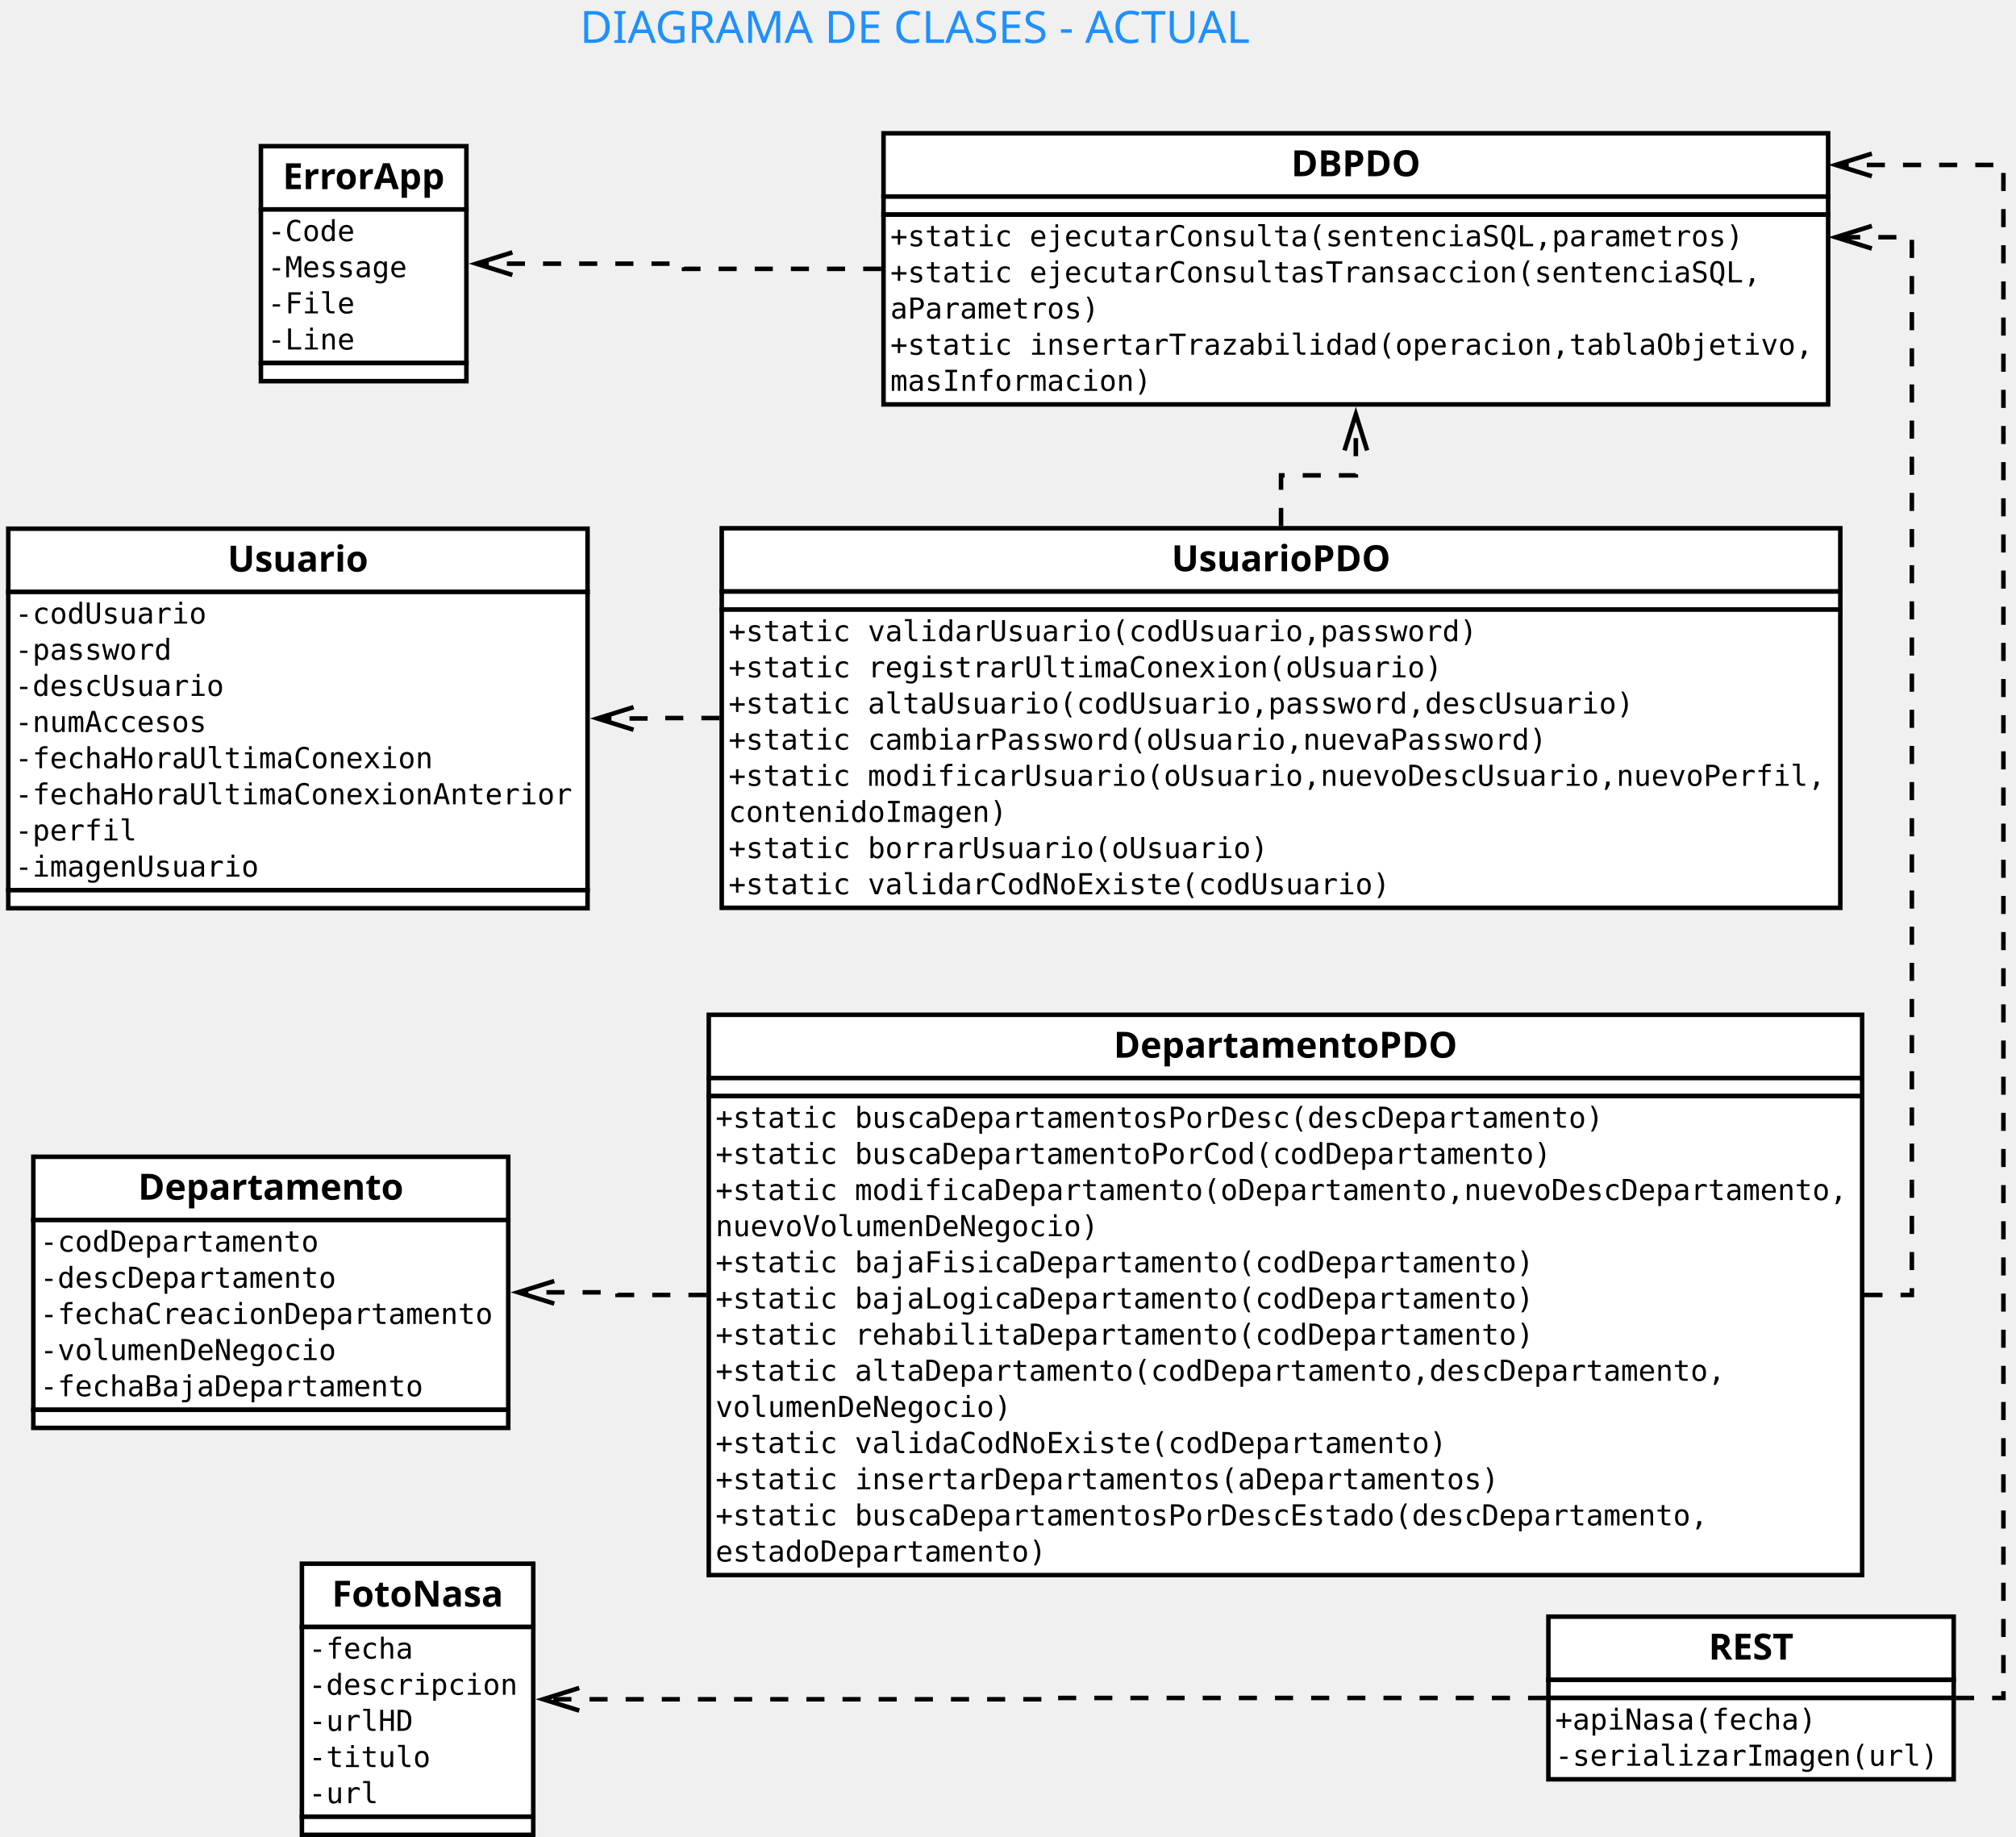
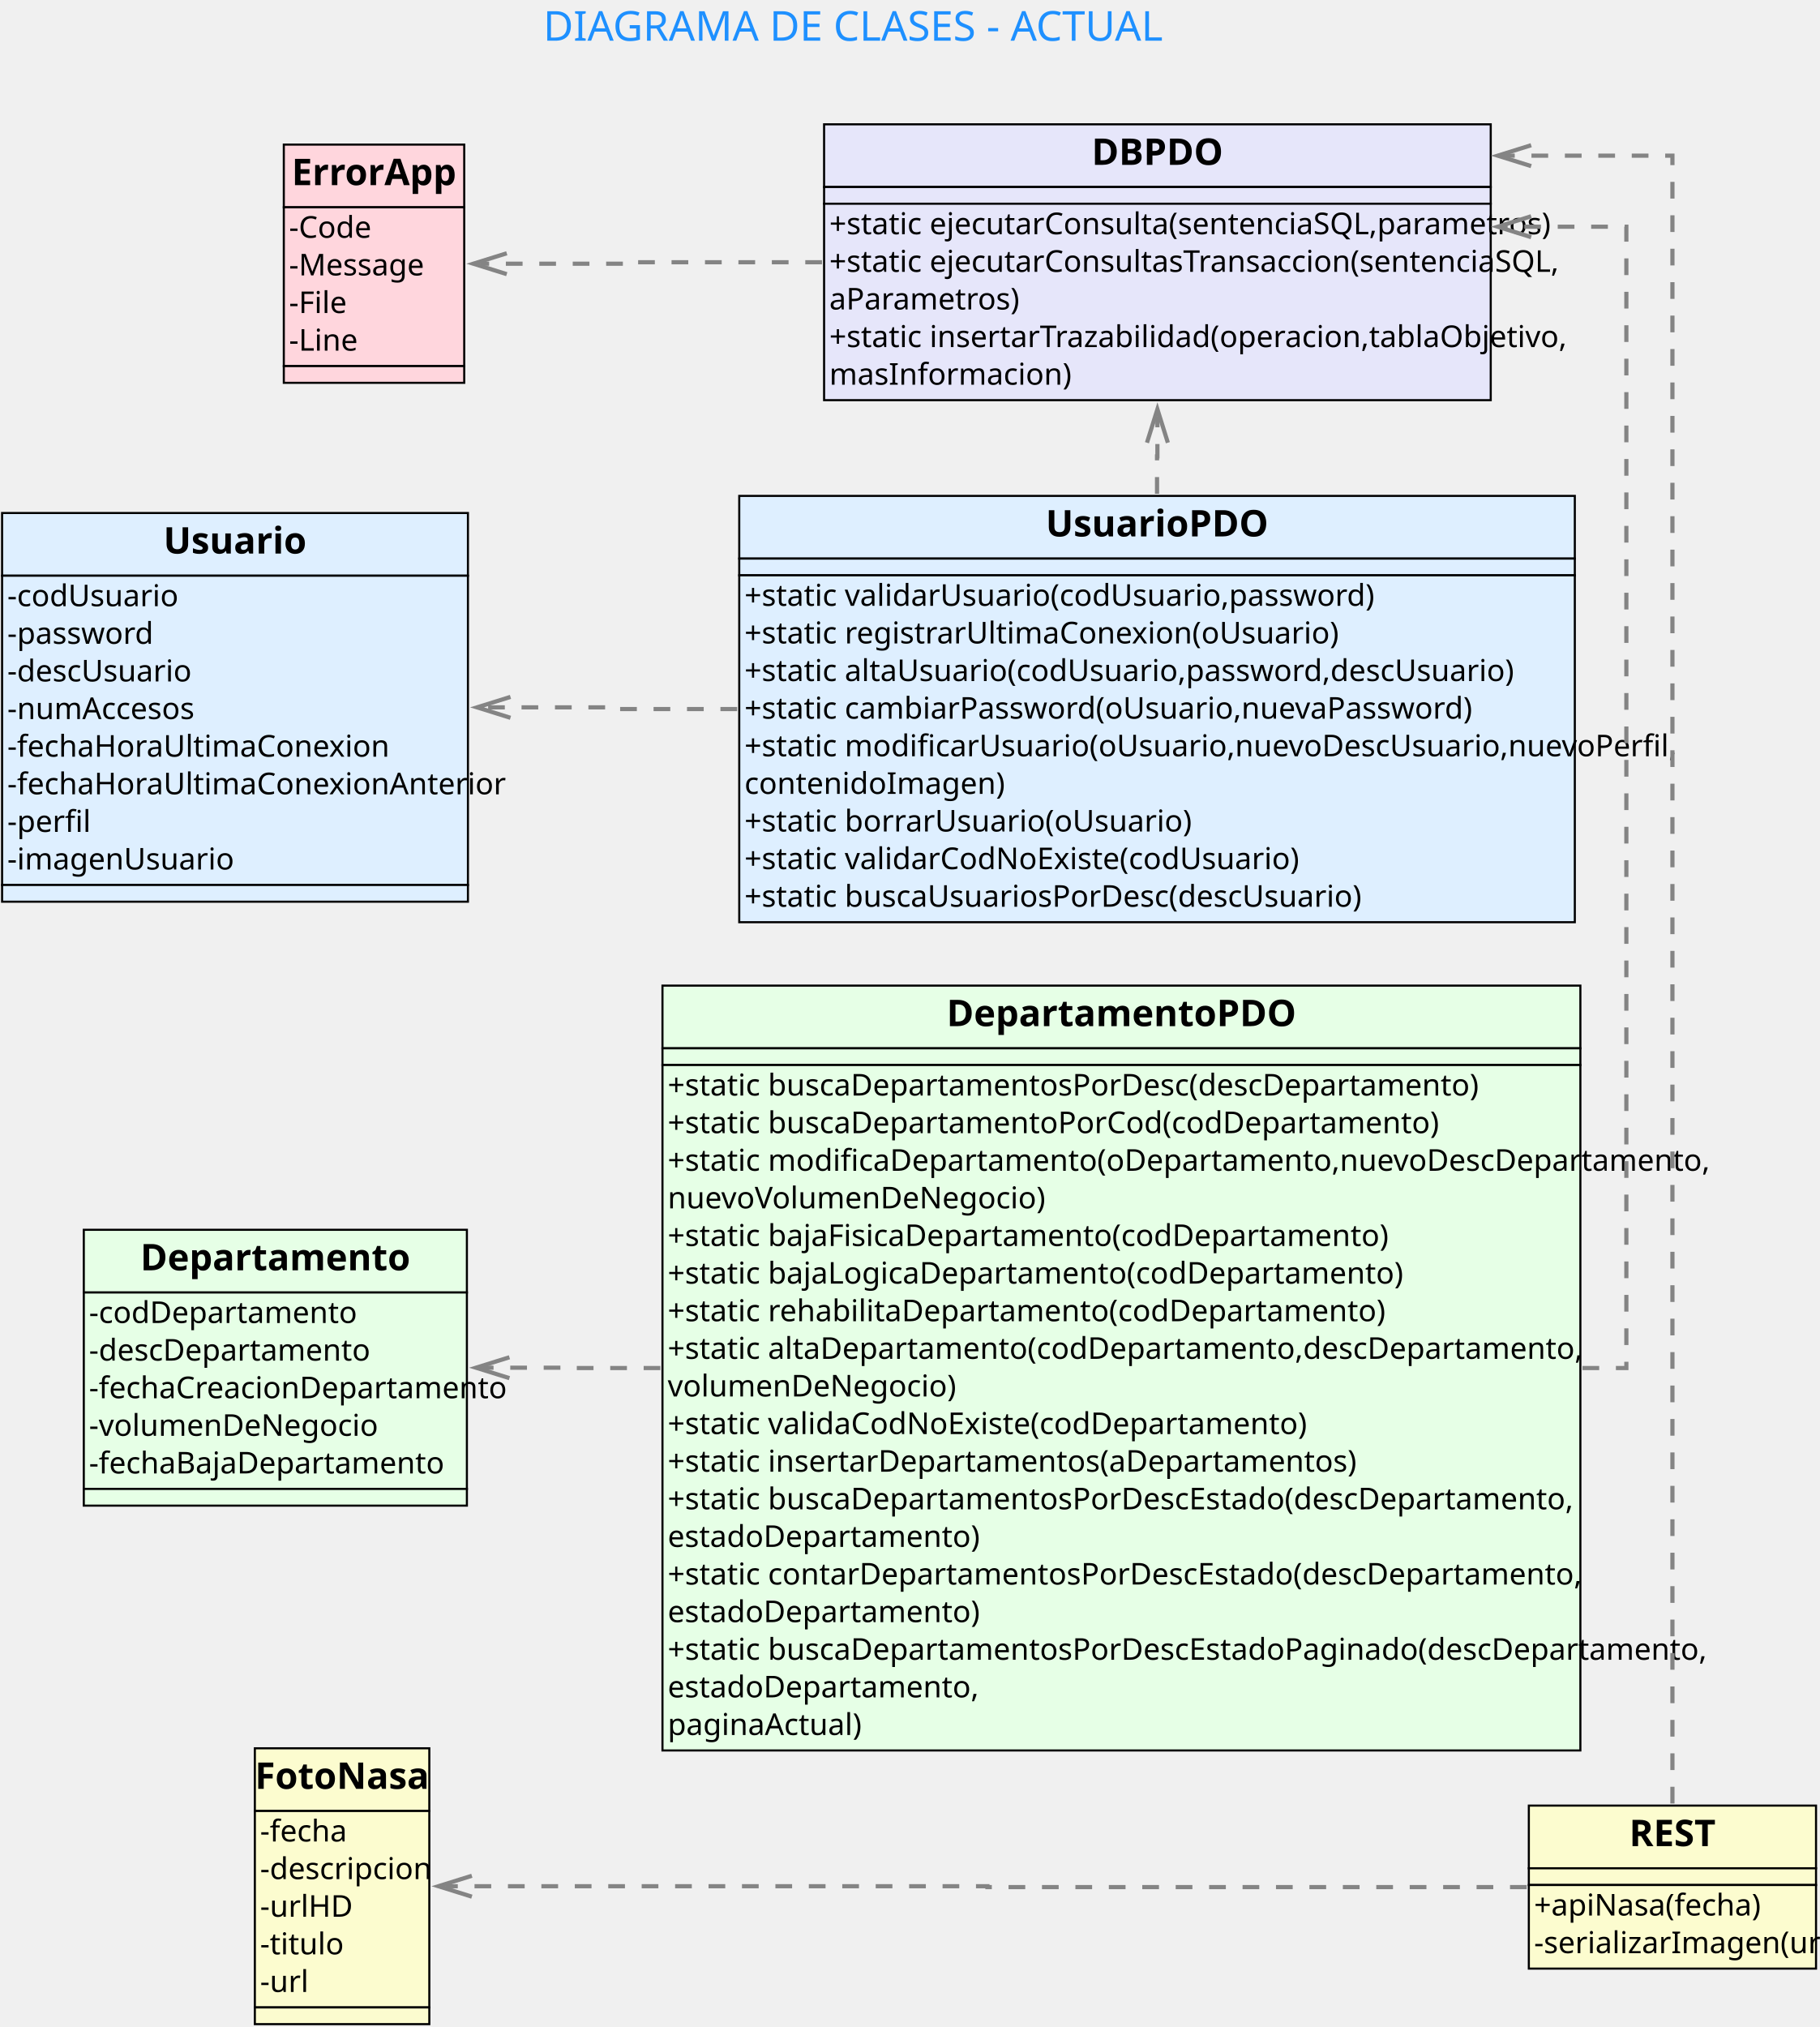
- <svg xmlns="http://www.w3.org/2000/svg" width="45cm" height="41cm" viewBox="62 0 887 813">
+ <svg xmlns="http://www.w3.org/2000/svg" width="44cm" height="49cm" viewBox="56 0 871 969">
  <g>
-     <rect style="fill: #ffffff" x="378.798" y="233.812" width="495.1" height="28" />
-     <rect style="fill: none; fill-opacity:0; stroke-width: 2; stroke: #000000" x="378.798" y="233.812" width="495.1" height="28" />
-     <text font-size="16" style="fill: #000000;text-anchor:middle;font-family:sans-serif;font-style:normal;font-weight:700" x="626.348" y="252.812">UsuarioPDO</text>
-     <rect style="fill: #ffffff" x="378.798" y="261.812" width="495.1" height="8" />
-     <rect style="fill: none; fill-opacity:0; stroke-width: 2; stroke: #000000" x="378.798" y="261.812" width="495.1" height="8" />
-     <rect style="fill: #ffffff" x="378.798" y="269.812" width="495.1" height="132" />
-     <rect style="fill: none; fill-opacity:0; stroke-width: 2; stroke: #000000" x="378.798" y="269.812" width="495.1" height="132" />
-     <text font-size="12.8" style="fill: #000000;text-anchor:start;font-family:monospace;font-style:normal;font-weight:normal" x="381.798" y="283.812">+static validarUsuario(codUsuario,password)</text>
-     <text font-size="12.8" style="fill: #000000;text-anchor:start;font-family:monospace;font-style:normal;font-weight:normal" x="381.798" y="299.812">+static registrarUltimaConexion(oUsuario)</text>
-     <text font-size="12.8" style="fill: #000000;text-anchor:start;font-family:monospace;font-style:normal;font-weight:normal" x="381.798" y="315.812">+static altaUsuario(codUsuario,password,descUsuario)</text>
-     <text font-size="12.8" style="fill: #000000;text-anchor:start;font-family:monospace;font-style:normal;font-weight:normal" x="381.798" y="331.812">+static cambiarPassword(oUsuario,nuevaPassword)</text>
-     <text font-size="12.8" style="fill: #000000;text-anchor:start;font-family:monospace;font-style:normal;font-weight:normal" x="381.798" y="347.812">+static modificarUsuario(oUsuario,nuevoDescUsuario,nuevoPerfil,</text>
-     <text font-size="12.8" style="fill: #000000;text-anchor:start;font-family:monospace;font-style:normal;font-weight:normal" x="381.798" y="363.812">                         contenidoImagen)</text>
-     <text font-size="12.8" style="fill: #000000;text-anchor:start;font-family:monospace;font-style:normal;font-weight:normal" x="381.798" y="379.812">+static borrarUsuario(oUsuario)</text>
-     <text font-size="12.8" style="fill: #000000;text-anchor:start;font-family:monospace;font-style:normal;font-weight:normal" x="381.798" y="395.812">+static validarCodNoExiste(codUsuario)</text>
+     <rect style="fill: #deefff" x="409.798" y="236.812" width="399.9" height="30" />
+     <rect style="fill: none; fill-opacity:0; stroke-width: 1; stroke: #000000" x="409.798" y="236.812" width="399.9" height="30" />
+     <text font-size="17.6" style="fill: #000000;text-anchor:middle;font-family:Linux Libertine G;font-style:normal;font-weight:700" x="609.748" y="256.212">UsuarioPDO</text>
+     <rect style="fill: #deefff" x="409.798" y="266.812" width="399.9" height="8" />
+     <rect style="fill: none; fill-opacity:0; stroke-width: 1; stroke: #000000" x="409.798" y="266.812" width="399.9" height="8" />
+     <rect style="fill: #deefff" x="409.798" y="274.812" width="399.9" height="166" />
+     <rect style="fill: none; fill-opacity:0; stroke-width: 1; stroke: #000000" x="409.798" y="274.812" width="399.9" height="166" />
+     <text font-size="14.4" style="fill: #000000;text-anchor:start;font-family:Linux Libertine G;font-style:normal;font-weight:normal" x="412.298" y="289.412">+static validarUsuario(codUsuario,password)</text>
+     <text font-size="14.4" style="fill: #000000;text-anchor:start;font-family:Linux Libertine G;font-style:normal;font-weight:normal" x="412.298" y="307.412">+static registrarUltimaConexion(oUsuario)</text>
+     <text font-size="14.4" style="fill: #000000;text-anchor:start;font-family:Linux Libertine G;font-style:normal;font-weight:normal" x="412.298" y="325.412">+static altaUsuario(codUsuario,password,descUsuario)</text>
+     <text font-size="14.4" style="fill: #000000;text-anchor:start;font-family:Linux Libertine G;font-style:normal;font-weight:normal" x="412.298" y="343.412">+static cambiarPassword(oUsuario,nuevaPassword)</text>
+     <text font-size="14.4" style="fill: #000000;text-anchor:start;font-family:Linux Libertine G;font-style:normal;font-weight:normal" x="412.298" y="361.412">+static modificarUsuario(oUsuario,nuevoDescUsuario,nuevoPerfil,</text>
+     <text font-size="14.4" style="fill: #000000;text-anchor:start;font-family:Linux Libertine G;font-style:normal;font-weight:normal" x="412.298" y="379.412">                         contenidoImagen)</text>
+     <text font-size="14.4" style="fill: #000000;text-anchor:start;font-family:Linux Libertine G;font-style:normal;font-weight:normal" x="412.298" y="397.412">+static borrarUsuario(oUsuario)</text>
+     <text font-size="14.4" style="fill: #000000;text-anchor:start;font-family:Linux Libertine G;font-style:normal;font-weight:normal" x="412.298" y="415.412">+static validarCodNoExiste(codUsuario)</text>
+     <text font-size="14.4" style="fill: #000000;text-anchor:start;font-family:Linux Libertine G;font-style:normal;font-weight:normal" x="412.298" y="433.412">+static buscaUsuariosPorDesc(descUsuario)</text>
  </g>
  <g>
-     <rect style="fill: #ffffff" x="63" y="234" width="256.4" height="28" />
-     <rect style="fill: none; fill-opacity:0; stroke-width: 2; stroke: #000000" x="63" y="234" width="256.4" height="28" />
-     <text font-size="16" style="fill: #000000;text-anchor:middle;font-family:sans-serif;font-style:normal;font-weight:700" x="191.2" y="253">Usuario</text>
-     <rect style="fill: #ffffff" x="63" y="262" width="256.4" height="132" />
-     <rect style="fill: none; fill-opacity:0; stroke-width: 2; stroke: #000000" x="63" y="262" width="256.4" height="132" />
-     <text font-size="12.8" style="fill: #000000;text-anchor:start;font-family:monospace;font-style:normal;font-weight:normal" x="66" y="276">-codUsuario</text>
-     <text font-size="12.8" style="fill: #000000;text-anchor:start;font-family:monospace;font-style:normal;font-weight:normal" x="66" y="292">-password</text>
-     <text font-size="12.8" style="fill: #000000;text-anchor:start;font-family:monospace;font-style:normal;font-weight:normal" x="66" y="308">-descUsuario</text>
-     <text font-size="12.8" style="fill: #000000;text-anchor:start;font-family:monospace;font-style:normal;font-weight:normal" x="66" y="324">-numAccesos</text>
-     <text font-size="12.8" style="fill: #000000;text-anchor:start;font-family:monospace;font-style:normal;font-weight:normal" x="66" y="340">-fechaHoraUltimaConexion</text>
-     <text font-size="12.8" style="fill: #000000;text-anchor:start;font-family:monospace;font-style:normal;font-weight:normal" x="66" y="356">-fechaHoraUltimaConexionAnterior</text>
-     <text font-size="12.8" style="fill: #000000;text-anchor:start;font-family:monospace;font-style:normal;font-weight:normal" x="66" y="372">-perfil</text>
-     <text font-size="12.8" style="fill: #000000;text-anchor:start;font-family:monospace;font-style:normal;font-weight:normal" x="66" y="388">-imagenUsuario</text>
-     <rect style="fill: #ffffff" x="63" y="394" width="256.4" height="8" />
-     <rect style="fill: none; fill-opacity:0; stroke-width: 2; stroke: #000000" x="63" y="394" width="256.4" height="8" />
+     <rect style="fill: #deefff" x="57" y="245" width="222.95" height="30" />
+     <rect style="fill: none; fill-opacity:0; stroke-width: 1; stroke: #000000" x="57" y="245" width="222.95" height="30" />
+     <text font-size="17.6" style="fill: #000000;text-anchor:middle;font-family:Linux Libertine G;font-style:normal;font-weight:700" x="168.475" y="264.4">Usuario</text>
+     <rect style="fill: #deefff" x="57" y="275" width="222.95" height="148" />
+     <rect style="fill: none; fill-opacity:0; stroke-width: 1; stroke: #000000" x="57" y="275" width="222.95" height="148" />
+     <text font-size="14.4" style="fill: #000000;text-anchor:start;font-family:Linux Libertine G;font-style:normal;font-weight:normal" x="59.5" y="289.6">-codUsuario</text>
+     <text font-size="14.4" style="fill: #000000;text-anchor:start;font-family:Linux Libertine G;font-style:normal;font-weight:normal" x="59.5" y="307.6">-password</text>
+     <text font-size="14.4" style="fill: #000000;text-anchor:start;font-family:Linux Libertine G;font-style:normal;font-weight:normal" x="59.5" y="325.6">-descUsuario</text>
+     <text font-size="14.4" style="fill: #000000;text-anchor:start;font-family:Linux Libertine G;font-style:normal;font-weight:normal" x="59.5" y="343.6">-numAccesos</text>
+     <text font-size="14.4" style="fill: #000000;text-anchor:start;font-family:Linux Libertine G;font-style:normal;font-weight:normal" x="59.5" y="361.6">-fechaHoraUltimaConexion</text>
+     <text font-size="14.4" style="fill: #000000;text-anchor:start;font-family:Linux Libertine G;font-style:normal;font-weight:normal" x="59.5" y="379.6">-fechaHoraUltimaConexionAnterior</text>
+     <text font-size="14.4" style="fill: #000000;text-anchor:start;font-family:Linux Libertine G;font-style:normal;font-weight:normal" x="59.5" y="397.6">-perfil</text>
+     <text font-size="14.4" style="fill: #000000;text-anchor:start;font-family:Linux Libertine G;font-style:normal;font-weight:normal" x="59.5" y="415.6">-imagenUsuario</text>
+     <rect style="fill: #deefff" x="57" y="423" width="222.95" height="8" />
+     <rect style="fill: none; fill-opacity:0; stroke-width: 1; stroke: #000000" x="57" y="423" width="222.95" height="8" />
  </g>
  <g>
-     <rect style="fill: #ffffff" x="174.827" y="64.703" width="90.95" height="28" />
-     <rect style="fill: none; fill-opacity:0; stroke-width: 2; stroke: #000000" x="174.827" y="64.703" width="90.95" height="28" />
-     <text font-size="16" style="fill: #000000;text-anchor:middle;font-family:sans-serif;font-style:normal;font-weight:700" x="220.302" y="83.703">ErrorApp</text>
-     <rect style="fill: #ffffff" x="174.827" y="92.703" width="90.95" height="68" />
-     <rect style="fill: none; fill-opacity:0; stroke-width: 2; stroke: #000000" x="174.827" y="92.703" width="90.95" height="68" />
-     <text font-size="12.8" style="fill: #000000;text-anchor:start;font-family:monospace;font-style:normal;font-weight:normal" x="177.827" y="106.703">-Code</text>
-     <text font-size="12.8" style="fill: #000000;text-anchor:start;font-family:monospace;font-style:normal;font-weight:normal" x="177.827" y="122.703">-Message</text>
-     <text font-size="12.8" style="fill: #000000;text-anchor:start;font-family:monospace;font-style:normal;font-weight:normal" x="177.827" y="138.703">-File</text>
-     <text font-size="12.8" style="fill: #000000;text-anchor:start;font-family:monospace;font-style:normal;font-weight:normal" x="177.827" y="154.703">-Line</text>
-     <rect style="fill: #ffffff" x="174.827" y="160.703" width="90.95" height="8" />
-     <rect style="fill: none; fill-opacity:0; stroke-width: 2; stroke: #000000" x="174.827" y="160.703" width="90.95" height="8" />
+     <rect style="fill: #ffd6dd" x="191.827" y="68.703" width="86.35" height="30" />
+     <rect style="fill: none; fill-opacity:0; stroke-width: 1; stroke: #000000" x="191.827" y="68.703" width="86.35" height="30" />
+     <text font-size="17.6" style="fill: #000000;text-anchor:middle;font-family:Linux Libertine G;font-style:normal;font-weight:700" x="235.002" y="88.103">ErrorApp</text>
+     <rect style="fill: #ffd6dd" x="191.827" y="98.703" width="86.35" height="76" />
+     <rect style="fill: none; fill-opacity:0; stroke-width: 1; stroke: #000000" x="191.827" y="98.703" width="86.35" height="76" />
+     <text font-size="14.4" style="fill: #000000;text-anchor:start;font-family:Linux Libertine G;font-style:normal;font-weight:normal" x="194.327" y="113.303">-Code</text>
+     <text font-size="14.4" style="fill: #000000;text-anchor:start;font-family:Linux Libertine G;font-style:normal;font-weight:normal" x="194.327" y="131.303">-Message</text>
+     <text font-size="14.4" style="fill: #000000;text-anchor:start;font-family:Linux Libertine G;font-style:normal;font-weight:normal" x="194.327" y="149.303">-File</text>
+     <text font-size="14.4" style="fill: #000000;text-anchor:start;font-family:Linux Libertine G;font-style:normal;font-weight:normal" x="194.327" y="167.303">-Line</text>
+     <rect style="fill: #ffd6dd" x="191.827" y="174.703" width="86.35" height="8" />
+     <rect style="fill: none; fill-opacity:0; stroke-width: 1; stroke: #000000" x="191.827" y="174.703" width="86.35" height="8" />
  </g>
  <g>
-     <rect style="fill: #ffffff" x="450.404" y="59" width="418.1" height="28" />
-     <rect style="fill: none; fill-opacity:0; stroke-width: 2; stroke: #000000" x="450.404" y="59" width="418.1" height="28" />
-     <text font-size="16" style="fill: #000000;text-anchor:middle;font-family:sans-serif;font-style:normal;font-weight:700" x="659.454" y="78">DBPDO</text>
-     <rect style="fill: #ffffff" x="450.404" y="87" width="418.1" height="8" />
-     <rect style="fill: none; fill-opacity:0; stroke-width: 2; stroke: #000000" x="450.404" y="87" width="418.1" height="8" />
-     <rect style="fill: #ffffff" x="450.404" y="95" width="418.1" height="84" />
-     <rect style="fill: none; fill-opacity:0; stroke-width: 2; stroke: #000000" x="450.404" y="95" width="418.1" height="84" />
-     <text font-size="12.8" style="fill: #000000;text-anchor:start;font-family:monospace;font-style:normal;font-weight:normal" x="453.404" y="109">+static ejecutarConsulta(sentenciaSQL,parametros)</text>
-     <text font-size="12.8" style="fill: #000000;text-anchor:start;font-family:monospace;font-style:normal;font-weight:normal" x="453.404" y="125">+static ejecutarConsultasTransaccion(sentenciaSQL,</text>
-     <text font-size="12.8" style="fill: #000000;text-anchor:start;font-family:monospace;font-style:normal;font-weight:normal" x="453.404" y="141">                                     aParametros)</text>
-     <text font-size="12.8" style="fill: #000000;text-anchor:start;font-family:monospace;font-style:normal;font-weight:normal" x="453.404" y="157">+static insertarTrazabilidad(operacion,tablaObjetivo,</text>
-     <text font-size="12.8" style="fill: #000000;text-anchor:start;font-family:monospace;font-style:normal;font-weight:normal" x="453.404" y="173">                             masInformacion)</text>
+     <rect style="fill: #e6e6fa" x="450.404" y="59" width="319.05" height="30" />
+     <rect style="fill: none; fill-opacity:0; stroke-width: 1; stroke: #000000" x="450.404" y="59" width="319.05" height="30" />
+     <text font-size="17.6" style="fill: #000000;text-anchor:middle;font-family:Linux Libertine G;font-style:normal;font-weight:700" x="609.929" y="78.4">DBPDO</text>
+     <rect style="fill: #e6e6fa" x="450.404" y="89" width="319.05" height="8" />
+     <rect style="fill: none; fill-opacity:0; stroke-width: 1; stroke: #000000" x="450.404" y="89" width="319.05" height="8" />
+     <rect style="fill: #e6e6fa" x="450.404" y="97" width="319.05" height="94" />
+     <rect style="fill: none; fill-opacity:0; stroke-width: 1; stroke: #000000" x="450.404" y="97" width="319.05" height="94" />
+     <text font-size="14.4" style="fill: #000000;text-anchor:start;font-family:Linux Libertine G;font-style:normal;font-weight:normal" x="452.904" y="111.6">+static ejecutarConsulta(sentenciaSQL,parametros)</text>
+     <text font-size="14.4" style="fill: #000000;text-anchor:start;font-family:Linux Libertine G;font-style:normal;font-weight:normal" x="452.904" y="129.6">+static ejecutarConsultasTransaccion(sentenciaSQL,</text>
+     <text font-size="14.4" style="fill: #000000;text-anchor:start;font-family:Linux Libertine G;font-style:normal;font-weight:normal" x="452.904" y="147.6">                                     aParametros)</text>
+     <text font-size="14.4" style="fill: #000000;text-anchor:start;font-family:Linux Libertine G;font-style:normal;font-weight:normal" x="452.904" y="165.6">+static insertarTrazabilidad(operacion,tablaObjetivo,</text>
+     <text font-size="14.4" style="fill: #000000;text-anchor:start;font-family:Linux Libertine G;font-style:normal;font-weight:normal" x="452.904" y="183.6">                             masInformacion)</text>
  </g>
  <g>
-     <polyline style="fill: none; fill-opacity:0; stroke-width: 2; stroke-dasharray: 8; stroke: #000000" points="626.348,232.807 626.348,210.407 659.454,210.407 659.454,186.713 " />
-     <polyline style="fill: none; fill-opacity:0; stroke-width: 2; stroke: #000000" points="664.454,199.36 659.454,183.36 654.454,199.36 " />
+     <polyline style="fill: none; fill-opacity:0; stroke-width: 2; stroke-dasharray: 8; stroke: #848484" points="609.748,235.806 609.748,217.907 609.929,217.907 609.929,198.713 " />
+     <polyline style="fill: none; fill-opacity:0; stroke-width: 2; stroke: #848484" points="614.929,211.361 609.929,195.361 604.929,211.361 " />
  </g>
  <g>
-     <polyline style="fill: none; fill-opacity:0; stroke-width: 2; stroke-dasharray: 8; stroke: #000000" points="377.79,317.812 353.099,317.812 353.099,318 327.113,318 " />
-     <polyline style="fill: none; fill-opacity:0; stroke-width: 2; stroke: #000000" points="339.76,313 323.76,318 339.76,323 " />
+     <polyline style="fill: none; fill-opacity:0; stroke-width: 2; stroke-dasharray: 8; stroke: #848484" points="408.792,338.812 348.874,338.812 348.874,338 287.662,338 " />
+     <polyline style="fill: none; fill-opacity:0; stroke-width: 2; stroke: #848484" points="300.309,333 284.309,338 300.309,343 " />
  </g>
  <g>
-     <polyline style="fill: none; fill-opacity:0; stroke-width: 2; stroke-dasharray: 8; stroke: #000000" points="449.398,119 362.09,119 362.09,116.703 273.488,116.703 " />
-     <polyline style="fill: none; fill-opacity:0; stroke-width: 2; stroke: #000000" points="286.136,111.703 270.136,116.703 286.136,121.703 " />
+     <polyline style="fill: none; fill-opacity:0; stroke-width: 2; stroke-dasharray: 8; stroke: #848484" points="449.4,125 359.788,125 359.788,125.703 285.89,125.703 " />
+     <polyline style="fill: none; fill-opacity:0; stroke-width: 2; stroke: #848484" points="298.537,120.703 282.537,125.703 298.537,130.703 " />
  </g>
  <text font-size="19.756" style="fill: #1e90ff;text-anchor:start;font-family:sans-serif;font-style:normal;font-weight:normal" x="316" y="19">
    <tspan x="316" y="19">DIAGRAMA DE CLASES - ACTUAL</tspan>
  </text>
  <g>
-     <rect style="fill: #ffffff" x="74.102" y="512" width="210.2" height="28" />
-     <rect style="fill: none; fill-opacity:0; stroke-width: 2; stroke: #000000" x="74.102" y="512" width="210.2" height="28" />
-     <text font-size="16" style="fill: #000000;text-anchor:middle;font-family:sans-serif;font-style:normal;font-weight:700" x="179.202" y="531">Departamento</text>
-     <rect style="fill: #ffffff" x="74.102" y="540" width="210.2" height="84" />
-     <rect style="fill: none; fill-opacity:0; stroke-width: 2; stroke: #000000" x="74.102" y="540" width="210.2" height="84" />
-     <text font-size="12.8" style="fill: #000000;text-anchor:start;font-family:monospace;font-style:normal;font-weight:normal" x="77.102" y="554">-codDepartamento</text>
-     <text font-size="12.8" style="fill: #000000;text-anchor:start;font-family:monospace;font-style:normal;font-weight:normal" x="77.102" y="570">-descDepartamento</text>
-     <text font-size="12.8" style="fill: #000000;text-anchor:start;font-family:monospace;font-style:normal;font-weight:normal" x="77.102" y="586">-fechaCreacionDepartamento</text>
-     <text font-size="12.8" style="fill: #000000;text-anchor:start;font-family:monospace;font-style:normal;font-weight:normal" x="77.102" y="602">-volumenDeNegocio</text>
-     <text font-size="12.8" style="fill: #000000;text-anchor:start;font-family:monospace;font-style:normal;font-weight:normal" x="77.102" y="618">-fechaBajaDepartamento</text>
-     <rect style="fill: #ffffff" x="74.102" y="624" width="210.2" height="8" />
-     <rect style="fill: none; fill-opacity:0; stroke-width: 2; stroke: #000000" x="74.102" y="624" width="210.2" height="8" />
+     <rect style="fill: #e6ffe6" x="96.102" y="588" width="183.35" height="30" />
+     <rect style="fill: none; fill-opacity:0; stroke-width: 1; stroke: #000000" x="96.102" y="588" width="183.35" height="30" />
+     <text font-size="17.6" style="fill: #000000;text-anchor:middle;font-family:Linux Libertine G;font-style:normal;font-weight:700" x="187.777" y="607.4">Departamento</text>
+     <rect style="fill: #e6ffe6" x="96.102" y="618" width="183.35" height="94" />
+     <rect style="fill: none; fill-opacity:0; stroke-width: 1; stroke: #000000" x="96.102" y="618" width="183.35" height="94" />
+     <text font-size="14.4" style="fill: #000000;text-anchor:start;font-family:Linux Libertine G;font-style:normal;font-weight:normal" x="98.602" y="632.6">-codDepartamento</text>
+     <text font-size="14.4" style="fill: #000000;text-anchor:start;font-family:Linux Libertine G;font-style:normal;font-weight:normal" x="98.602" y="650.6">-descDepartamento</text>
+     <text font-size="14.4" style="fill: #000000;text-anchor:start;font-family:Linux Libertine G;font-style:normal;font-weight:normal" x="98.602" y="668.6">-fechaCreacionDepartamento</text>
+     <text font-size="14.4" style="fill: #000000;text-anchor:start;font-family:Linux Libertine G;font-style:normal;font-weight:normal" x="98.602" y="686.6">-volumenDeNegocio</text>
+     <text font-size="14.4" style="fill: #000000;text-anchor:start;font-family:Linux Libertine G;font-style:normal;font-weight:normal" x="98.602" y="704.6">-fechaBajaDepartamento</text>
+     <rect style="fill: #e6ffe6" x="96.102" y="712" width="183.35" height="8" />
+     <rect style="fill: none; fill-opacity:0; stroke-width: 1; stroke: #000000" x="96.102" y="712" width="183.35" height="8" />
  </g>
  <g>
-     <rect style="fill: #ffffff" x="373.056" y="449.156" width="510.5" height="28" />
-     <rect style="fill: none; fill-opacity:0; stroke-width: 2; stroke: #000000" x="373.056" y="449.156" width="510.5" height="28" />
-     <text font-size="16" style="fill: #000000;text-anchor:middle;font-family:sans-serif;font-style:normal;font-weight:700" x="628.306" y="468.156">DepartamentoPDO</text>
-     <rect style="fill: #ffffff" x="373.056" y="477.156" width="510.5" height="8" />
-     <rect style="fill: none; fill-opacity:0; stroke-width: 2; stroke: #000000" x="373.056" y="477.156" width="510.5" height="8" />
-     <rect style="fill: #ffffff" x="373.056" y="485.156" width="510.5" height="212" />
-     <rect style="fill: none; fill-opacity:0; stroke-width: 2; stroke: #000000" x="373.056" y="485.156" width="510.5" height="212" />
-     <text font-size="12.8" style="fill: #000000;text-anchor:start;font-family:monospace;font-style:normal;font-weight:normal" x="376.056" y="499.156">+static buscaDepartamentosPorDesc(descDepartamento)</text>
-     <text font-size="12.8" style="fill: #000000;text-anchor:start;font-family:monospace;font-style:normal;font-weight:normal" x="376.056" y="515.156">+static buscaDepartamentoPorCod(codDepartamento)</text>
-     <text font-size="12.8" style="fill: #000000;text-anchor:start;font-family:monospace;font-style:normal;font-weight:normal" x="376.056" y="531.156">+static modificaDepartamento(oDepartamento,nuevoDescDepartamento,</text>
-     <text font-size="12.8" style="fill: #000000;text-anchor:start;font-family:monospace;font-style:normal;font-weight:normal" x="376.056" y="547.156">                             nuevoVolumenDeNegocio)</text>
-     <text font-size="12.8" style="fill: #000000;text-anchor:start;font-family:monospace;font-style:normal;font-weight:normal" x="376.056" y="563.156">+static bajaFisicaDepartamento(codDepartamento)</text>
-     <text font-size="12.8" style="fill: #000000;text-anchor:start;font-family:monospace;font-style:normal;font-weight:normal" x="376.056" y="579.156">+static bajaLogicaDepartamento(codDepartamento)</text>
-     <text font-size="12.8" style="fill: #000000;text-anchor:start;font-family:monospace;font-style:normal;font-weight:normal" x="376.056" y="595.156">+static rehabilitaDepartamento(codDepartamento)</text>
-     <text font-size="12.8" style="fill: #000000;text-anchor:start;font-family:monospace;font-style:normal;font-weight:normal" x="376.056" y="611.156">+static altaDepartamento(codDepartamento,descDepartamento,</text>
-     <text font-size="12.8" style="fill: #000000;text-anchor:start;font-family:monospace;font-style:normal;font-weight:normal" x="376.056" y="627.156">                         volumenDeNegocio)</text>
-     <text font-size="12.8" style="fill: #000000;text-anchor:start;font-family:monospace;font-style:normal;font-weight:normal" x="376.056" y="643.156">+static validaCodNoExiste(codDepartamento)</text>
-     <text font-size="12.8" style="fill: #000000;text-anchor:start;font-family:monospace;font-style:normal;font-weight:normal" x="376.056" y="659.156">+static insertarDepartamentos(aDepartamentos)</text>
-     <text font-size="12.8" style="fill: #000000;text-anchor:start;font-family:monospace;font-style:normal;font-weight:normal" x="376.056" y="675.156">+static buscaDepartamentosPorDescEstado(descDepartamento,</text>
-     <text font-size="12.8" style="fill: #000000;text-anchor:start;font-family:monospace;font-style:normal;font-weight:normal" x="376.056" y="691.156">                                        estadoDepartamento)</text>
+     <rect style="fill: #e6ffe6" x="373.056" y="471.156" width="439.3" height="30" />
+     <rect style="fill: none; fill-opacity:0; stroke-width: 1; stroke: #000000" x="373.056" y="471.156" width="439.3" height="30" />
+     <text font-size="17.6" style="fill: #000000;text-anchor:middle;font-family:Linux Libertine G;font-style:normal;font-weight:700" x="592.706" y="490.556">DepartamentoPDO</text>
+     <rect style="fill: #e6ffe6" x="373.056" y="501.156" width="439.3" height="8" />
+     <rect style="fill: none; fill-opacity:0; stroke-width: 1; stroke: #000000" x="373.056" y="501.156" width="439.3" height="8" />
+     <rect style="fill: #e6ffe6" x="373.056" y="509.156" width="439.3" height="328" />
+     <rect style="fill: none; fill-opacity:0; stroke-width: 1; stroke: #000000" x="373.056" y="509.156" width="439.3" height="328" />
+     <text font-size="14.4" style="fill: #000000;text-anchor:start;font-family:Linux Libertine G;font-style:normal;font-weight:normal" x="375.556" y="523.756">+static buscaDepartamentosPorDesc(descDepartamento)</text>
+     <text font-size="14.4" style="fill: #000000;text-anchor:start;font-family:Linux Libertine G;font-style:normal;font-weight:normal" x="375.556" y="541.756">+static buscaDepartamentoPorCod(codDepartamento)</text>
+     <text font-size="14.4" style="fill: #000000;text-anchor:start;font-family:Linux Libertine G;font-style:normal;font-weight:normal" x="375.556" y="559.756">+static modificaDepartamento(oDepartamento,nuevoDescDepartamento,</text>
+     <text font-size="14.4" style="fill: #000000;text-anchor:start;font-family:Linux Libertine G;font-style:normal;font-weight:normal" x="375.556" y="577.756">                             nuevoVolumenDeNegocio)</text>
+     <text font-size="14.4" style="fill: #000000;text-anchor:start;font-family:Linux Libertine G;font-style:normal;font-weight:normal" x="375.556" y="595.756">+static bajaFisicaDepartamento(codDepartamento)</text>
+     <text font-size="14.4" style="fill: #000000;text-anchor:start;font-family:Linux Libertine G;font-style:normal;font-weight:normal" x="375.556" y="613.756">+static bajaLogicaDepartamento(codDepartamento)</text>
+     <text font-size="14.4" style="fill: #000000;text-anchor:start;font-family:Linux Libertine G;font-style:normal;font-weight:normal" x="375.556" y="631.756">+static rehabilitaDepartamento(codDepartamento)</text>
+     <text font-size="14.4" style="fill: #000000;text-anchor:start;font-family:Linux Libertine G;font-style:normal;font-weight:normal" x="375.556" y="649.756">+static altaDepartamento(codDepartamento,descDepartamento,</text>
+     <text font-size="14.4" style="fill: #000000;text-anchor:start;font-family:Linux Libertine G;font-style:normal;font-weight:normal" x="375.556" y="667.756">                         volumenDeNegocio)</text>
+     <text font-size="14.4" style="fill: #000000;text-anchor:start;font-family:Linux Libertine G;font-style:normal;font-weight:normal" x="375.556" y="685.756">+static validaCodNoExiste(codDepartamento)</text>
+     <text font-size="14.4" style="fill: #000000;text-anchor:start;font-family:Linux Libertine G;font-style:normal;font-weight:normal" x="375.556" y="703.756">+static insertarDepartamentos(aDepartamentos)</text>
+     <text font-size="14.4" style="fill: #000000;text-anchor:start;font-family:Linux Libertine G;font-style:normal;font-weight:normal" x="375.556" y="721.756">+static buscaDepartamentosPorDescEstado(descDepartamento,</text>
+     <text font-size="14.4" style="fill: #000000;text-anchor:start;font-family:Linux Libertine G;font-style:normal;font-weight:normal" x="375.556" y="739.756">                                        estadoDepartamento)</text>
+     <text font-size="14.4" style="fill: #000000;text-anchor:start;font-family:Linux Libertine G;font-style:normal;font-weight:normal" x="375.556" y="757.756">+static contarDepartamentosPorDescEstado(descDepartamento,</text>
+     <text font-size="14.4" style="fill: #000000;text-anchor:start;font-family:Linux Libertine G;font-style:normal;font-weight:normal" x="375.556" y="775.756">                                         estadoDepartamento)</text>
+     <text font-size="14.4" style="fill: #000000;text-anchor:start;font-family:Linux Libertine G;font-style:normal;font-weight:normal" x="375.556" y="793.756">+static buscaDepartamentosPorDescEstadoPaginado(descDepartamento,</text>
+     <text font-size="14.4" style="fill: #000000;text-anchor:start;font-family:Linux Libertine G;font-style:normal;font-weight:normal" x="375.556" y="811.756">                                                estadoDepartamento,</text>
+     <text font-size="14.4" style="fill: #000000;text-anchor:start;font-family:Linux Libertine G;font-style:normal;font-weight:normal" x="375.556" y="829.756">                                                paginaActual)</text>
  </g>
  <g>
-     <polyline style="fill: none; fill-opacity:0; stroke-width: 2; stroke-dasharray: 8; stroke: #000000" points="372.048,573.156 332.678,573.156 332.678,572 292.014,572 " />
-     <polyline style="fill: none; fill-opacity:0; stroke-width: 2; stroke: #000000" points="304.661,567 288.661,572 304.661,577 " />
+     <polyline style="fill: none; fill-opacity:0; stroke-width: 2; stroke-dasharray: 8; stroke: #848484" points="372.049,654.156 330.253,654.156 330.253,654 287.163,654 " />
+     <polyline style="fill: none; fill-opacity:0; stroke-width: 2; stroke: #848484" points="299.81,649 283.81,654 299.81,659 " />
  </g>
  <g>
-     <polyline style="fill: none; fill-opacity:0; stroke-width: 2; stroke-dasharray: 8; stroke: #000000" points="884.564,573.156 905.564,573.156 905.564,105 875.209,105 " />
-     <polyline style="fill: none; fill-opacity:0; stroke-width: 2; stroke: #000000" points="887.857,100 871.857,105 887.857,110 " />
+     <polyline style="fill: none; fill-opacity:0; stroke-width: 2; stroke-dasharray: 8; stroke: #848484" points="813.363,654.156 834.363,654.156 834.363,108 776.159,108 " />
+     <polyline style="fill: none; fill-opacity:0; stroke-width: 2; stroke: #848484" points="788.807,103 772.807,108 788.807,113 " />
  </g>
  <g>
-     <rect style="fill: #ffffff" x="192.97" y="692.12" width="102.4" height="28" />
-     <rect style="fill: none; fill-opacity:0; stroke-width: 2; stroke: #000000" x="192.97" y="692.12" width="102.4" height="28" />
-     <text font-size="16" style="fill: #000000;text-anchor:middle;font-family:sans-serif;font-style:normal;font-weight:700" x="244.17" y="711.12">FotoNasa</text>
-     <rect style="fill: #ffffff" x="192.97" y="720.12" width="102.4" height="84" />
-     <rect style="fill: none; fill-opacity:0; stroke-width: 2; stroke: #000000" x="192.97" y="720.12" width="102.4" height="84" />
-     <text font-size="12.8" style="fill: #000000;text-anchor:start;font-family:monospace;font-style:normal;font-weight:normal" x="195.97" y="734.12">-fecha</text>
-     <text font-size="12.8" style="fill: #000000;text-anchor:start;font-family:monospace;font-style:normal;font-weight:normal" x="195.97" y="750.12">-descripcion</text>
-     <text font-size="12.8" style="fill: #000000;text-anchor:start;font-family:monospace;font-style:normal;font-weight:normal" x="195.97" y="766.12">-urlHD</text>
-     <text font-size="12.8" style="fill: #000000;text-anchor:start;font-family:monospace;font-style:normal;font-weight:normal" x="195.97" y="782.12">-titulo</text>
-     <text font-size="12.8" style="fill: #000000;text-anchor:start;font-family:monospace;font-style:normal;font-weight:normal" x="195.97" y="798.12">-url</text>
-     <rect style="fill: #ffffff" x="192.97" y="804.12" width="102.4" height="8" />
-     <rect style="fill: none; fill-opacity:0; stroke-width: 2; stroke: #000000" x="192.97" y="804.12" width="102.4" height="8" />
+     <rect style="fill: #fcfccf" x="177.97" y="836.12" width="83.5" height="30" />
+     <rect style="fill: none; fill-opacity:0; stroke-width: 1; stroke: #000000" x="177.97" y="836.12" width="83.5" height="30" />
+     <text font-size="17.6" style="fill: #000000;text-anchor:middle;font-family:Linux Libertine G;font-style:normal;font-weight:700" x="219.72" y="855.52">FotoNasa</text>
+     <rect style="fill: #fcfccf" x="177.97" y="866.12" width="83.5" height="94" />
+     <rect style="fill: none; fill-opacity:0; stroke-width: 1; stroke: #000000" x="177.97" y="866.12" width="83.5" height="94" />
+     <text font-size="14.4" style="fill: #000000;text-anchor:start;font-family:Linux Libertine G;font-style:normal;font-weight:normal" x="180.47" y="880.72">-fecha</text>
+     <text font-size="14.4" style="fill: #000000;text-anchor:start;font-family:Linux Libertine G;font-style:normal;font-weight:normal" x="180.47" y="898.72">-descripcion</text>
+     <text font-size="14.4" style="fill: #000000;text-anchor:start;font-family:Linux Libertine G;font-style:normal;font-weight:normal" x="180.47" y="916.72">-urlHD</text>
+     <text font-size="14.4" style="fill: #000000;text-anchor:start;font-family:Linux Libertine G;font-style:normal;font-weight:normal" x="180.47" y="934.72">-titulo</text>
+     <text font-size="14.4" style="fill: #000000;text-anchor:start;font-family:Linux Libertine G;font-style:normal;font-weight:normal" x="180.47" y="952.72">-url</text>
+     <rect style="fill: #fcfccf" x="177.97" y="960.12" width="83.5" height="8" />
+     <rect style="fill: none; fill-opacity:0; stroke-width: 1; stroke: #000000" x="177.97" y="960.12" width="83.5" height="8" />
  </g>
  <g>
-     <rect style="fill: #ffffff" x="744.688" y="715.542" width="179.4" height="28" />
-     <rect style="fill: none; fill-opacity:0; stroke-width: 2; stroke: #000000" x="744.688" y="715.542" width="179.4" height="28" />
-     <text font-size="16" style="fill: #000000;text-anchor:middle;font-family:sans-serif;font-style:normal;font-weight:700" x="834.388" y="734.542">REST</text>
-     <rect style="fill: #ffffff" x="744.688" y="743.542" width="179.4" height="8" />
-     <rect style="fill: none; fill-opacity:0; stroke-width: 2; stroke: #000000" x="744.688" y="743.542" width="179.4" height="8" />
-     <rect style="fill: #ffffff" x="744.688" y="751.542" width="179.4" height="36" />
-     <rect style="fill: none; fill-opacity:0; stroke-width: 2; stroke: #000000" x="744.688" y="751.542" width="179.4" height="36" />
-     <text font-size="12.8" style="fill: #000000;text-anchor:start;font-family:monospace;font-style:normal;font-weight:normal" x="747.688" y="765.542">+apiNasa(fecha)</text>
-     <text font-size="12.8" style="fill: #000000;text-anchor:start;font-family:monospace;font-style:normal;font-weight:normal" x="747.688" y="781.542">-serializarImagen(url)</text>
+     <rect style="fill: #fcfccf" x="787.688" y="863.542" width="137.45" height="30" />
+     <rect style="fill: none; fill-opacity:0; stroke-width: 1; stroke: #000000" x="787.688" y="863.542" width="137.45" height="30" />
+     <text font-size="17.6" style="fill: #000000;text-anchor:middle;font-family:Linux Libertine G;font-style:normal;font-weight:700" x="856.413" y="882.942">REST</text>
+     <rect style="fill: #fcfccf" x="787.688" y="893.542" width="137.45" height="8" />
+     <rect style="fill: none; fill-opacity:0; stroke-width: 1; stroke: #000000" x="787.688" y="893.542" width="137.45" height="8" />
+     <rect style="fill: #fcfccf" x="787.688" y="901.542" width="137.45" height="40" />
+     <rect style="fill: none; fill-opacity:0; stroke-width: 1; stroke: #000000" x="787.688" y="901.542" width="137.45" height="40" />
+     <text font-size="14.4" style="fill: #000000;text-anchor:start;font-family:Linux Libertine G;font-style:normal;font-weight:normal" x="790.188" y="916.142">+apiNasa(fecha)</text>
+     <text font-size="14.4" style="fill: #000000;text-anchor:start;font-family:Linux Libertine G;font-style:normal;font-weight:normal" x="790.188" y="934.142">-serializarImagen(url)</text>
  </g>
  <g>
-     <polyline style="fill: none; fill-opacity:0; stroke-width: 2; stroke-dasharray: 8; stroke: #000000" points="743.682,751.542 524.029,751.542 524.029,752.12 303.082,752.12 " />
-     <polyline style="fill: none; fill-opacity:0; stroke-width: 2; stroke: #000000" points="315.729,747.12 299.729,752.12 315.729,757.12 " />
+     <polyline style="fill: none; fill-opacity:0; stroke-width: 2; stroke-dasharray: 8; stroke: #848484" points="786.679,902.542 528.577,902.542 528.577,902.12 269.18,902.12 " />
+     <polyline style="fill: none; fill-opacity:0; stroke-width: 2; stroke: #848484" points="281.828,897.12 265.828,902.12 281.828,907.12 " />
  </g>
  <g>
-     <polyline style="fill: none; fill-opacity:0; stroke-width: 2; stroke-dasharray: 8; stroke: #000000" points="925.094,751.542 946.094,751.542 946.094,73 875.209,73 " />
-     <polyline style="fill: none; fill-opacity:0; stroke-width: 2; stroke: #000000" points="887.857,68 871.857,73 887.857,78 " />
+     <polyline style="fill: none; fill-opacity:0; stroke-width: 2; stroke-dasharray: 8; stroke: #848484" points="856.413,862.532 856.413,74 776.159,74 " />
+     <polyline style="fill: none; fill-opacity:0; stroke-width: 2; stroke: #848484" points="788.807,69 772.807,74 788.807,79 " />
  </g>
</svg>
